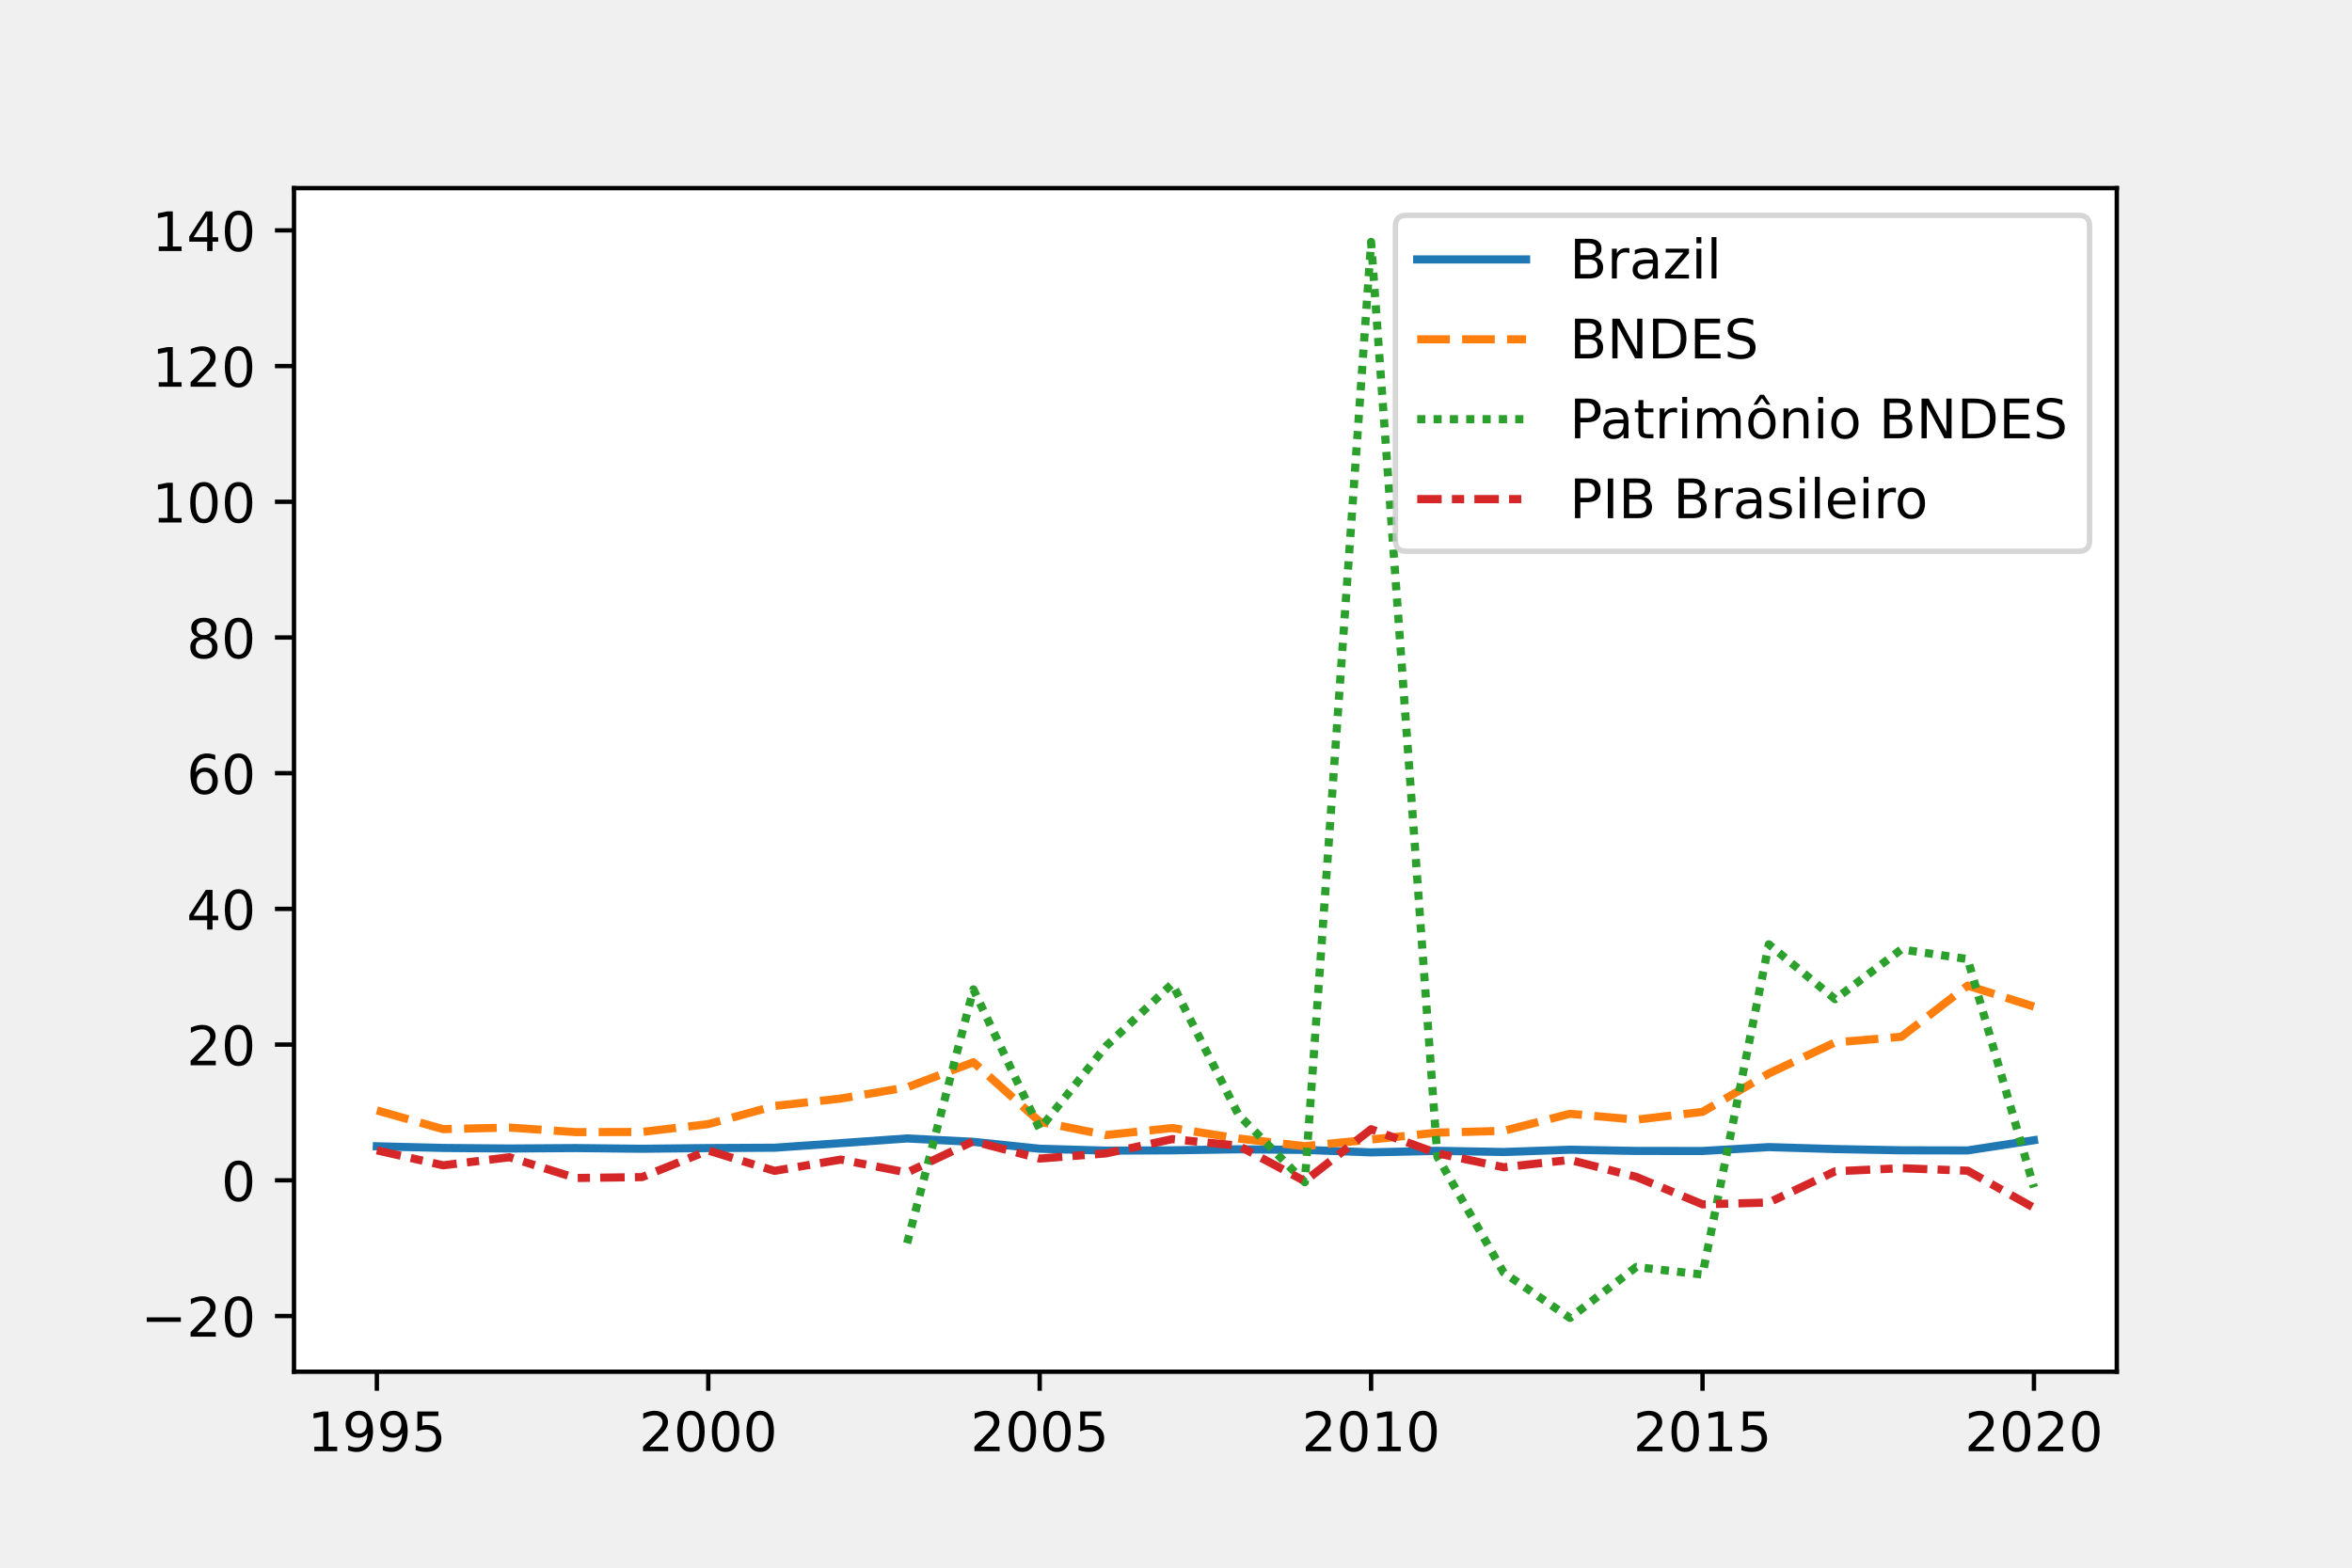
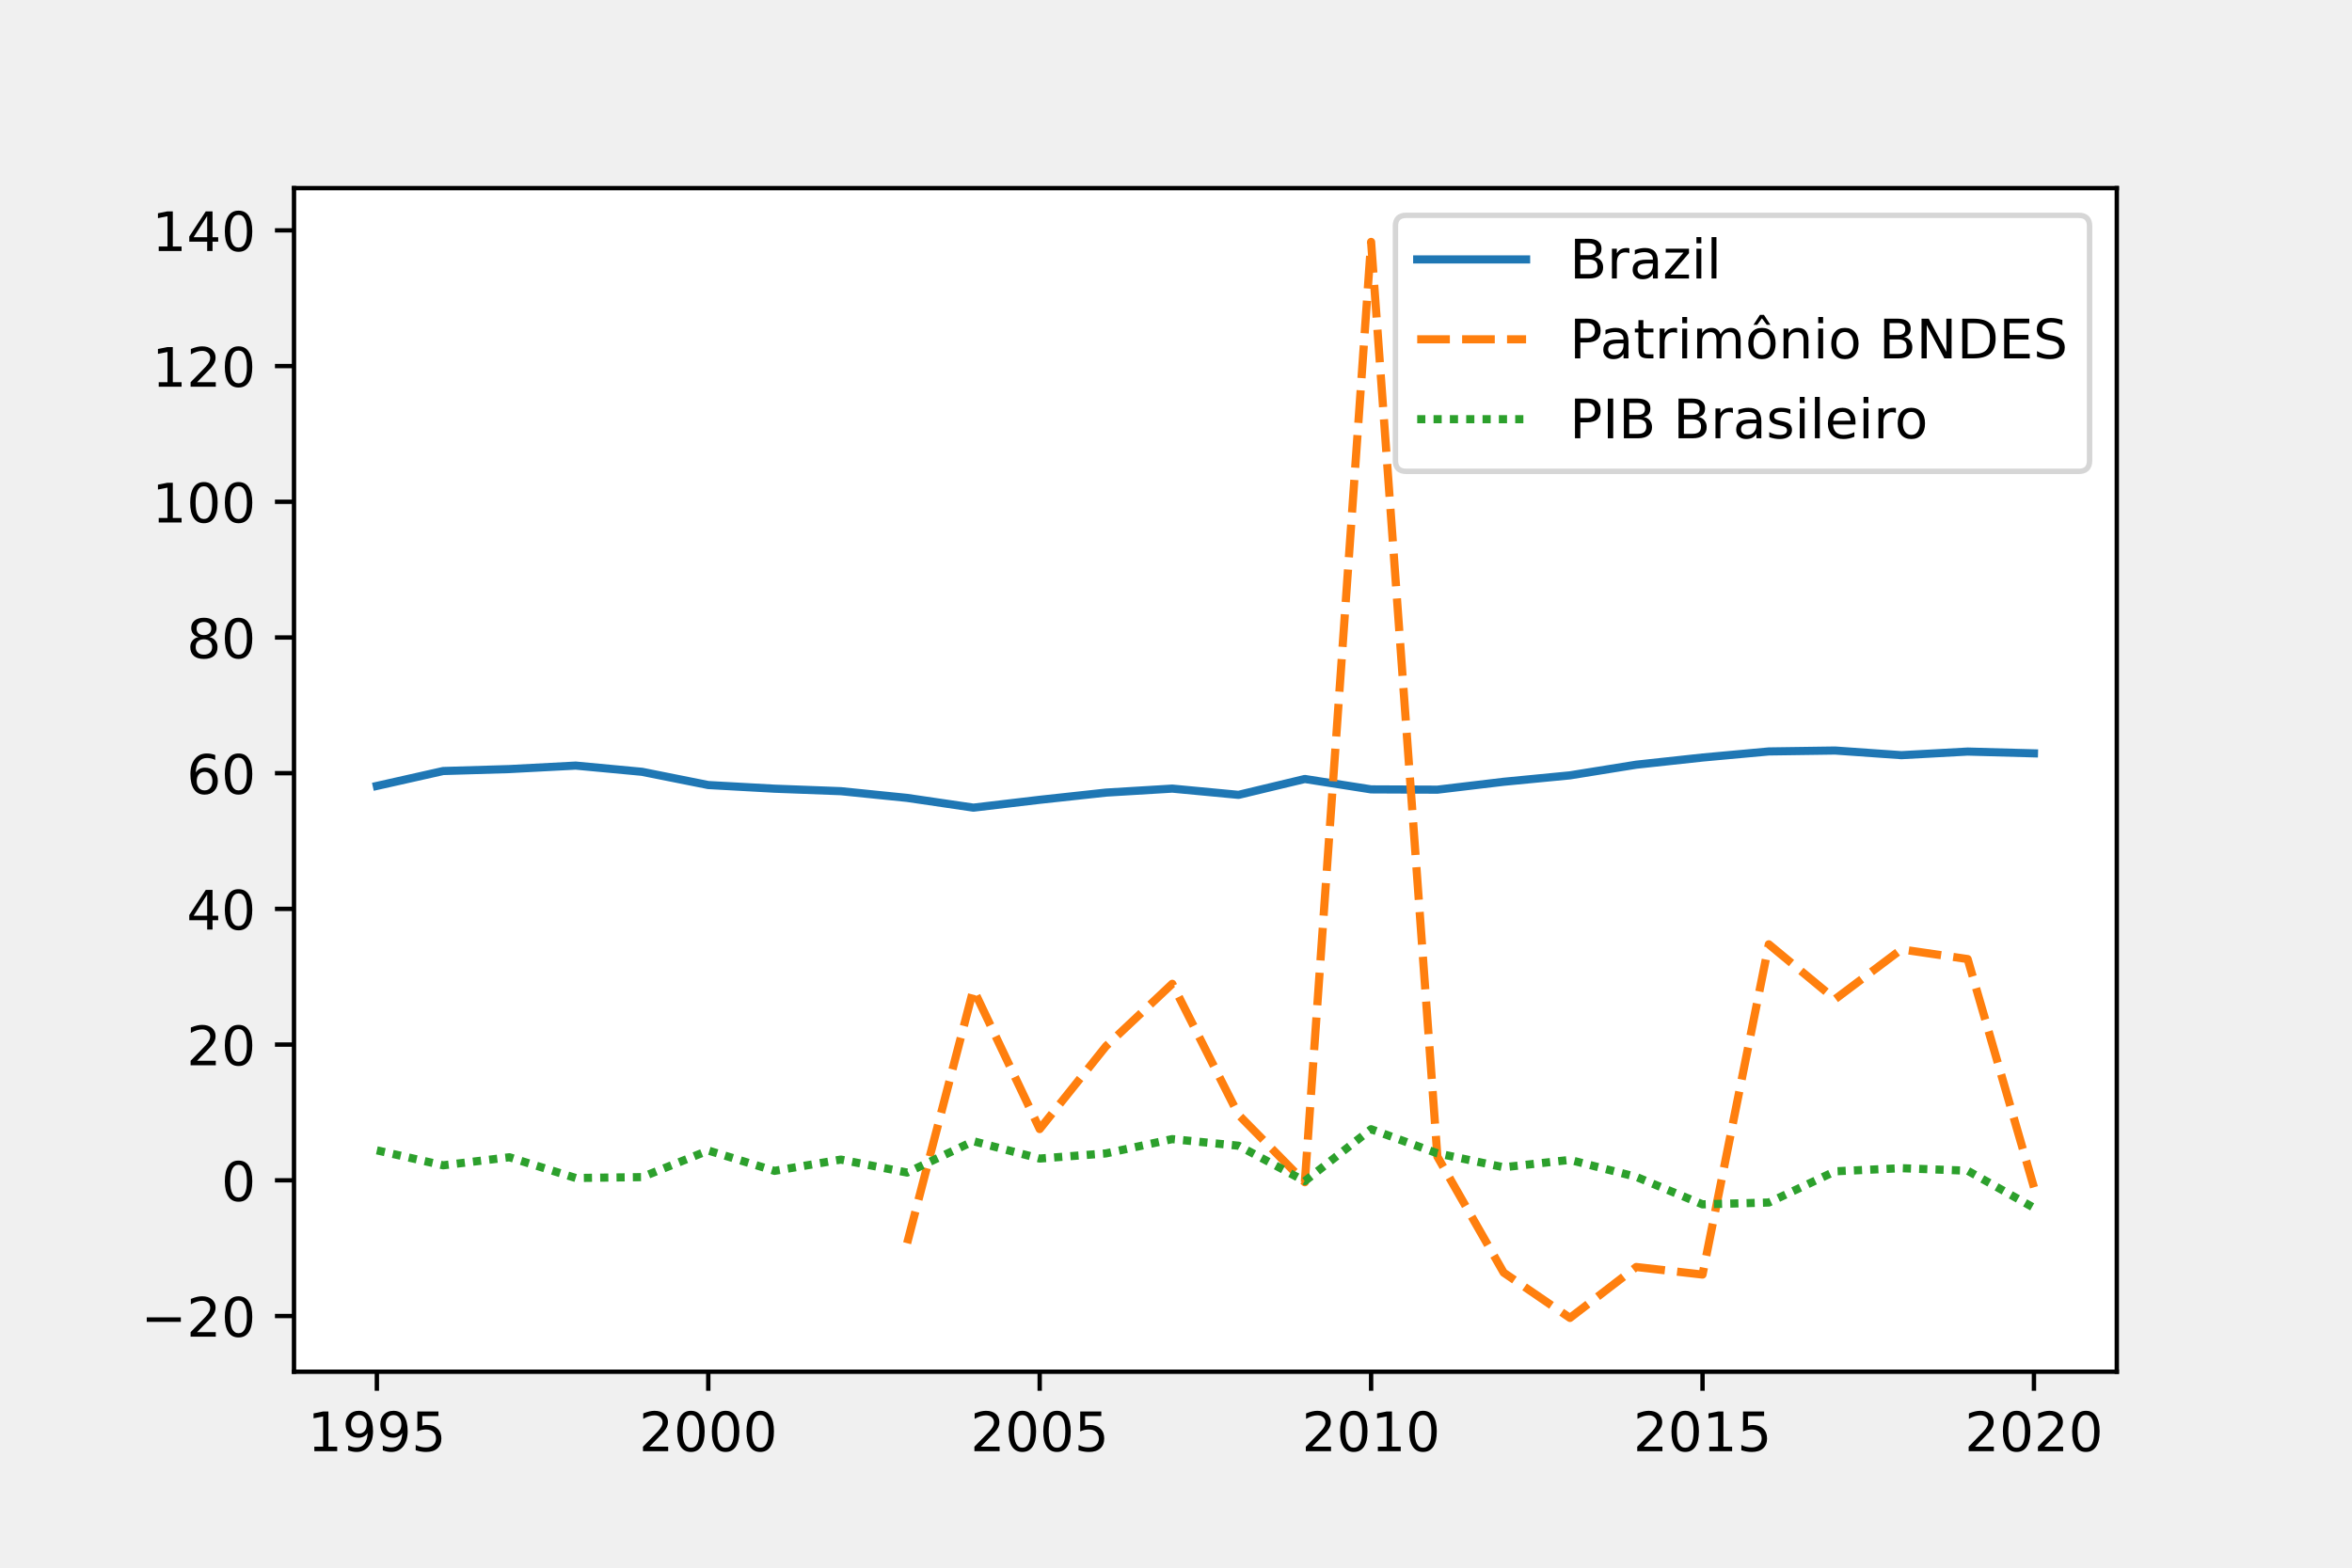
<svg xmlns="http://www.w3.org/2000/svg" xmlns:xlink="http://www.w3.org/1999/xlink" height="288pt" version="1.1" viewBox="0 0 432 288" width="432pt">
  <defs>
    <style type="text/css">*{stroke-linecap:butt;stroke-linejoin:round;}</style>
  </defs>
  <g id="figure_1">
    <g id="patch_1">
      <path d="M 0 288  L 432 288  L 432 0  L 0 0  z " style="fill:none;" />
    </g>
    <g id="axes_1">
      <g id="patch_2">
        <path d="M 54 252  L 388.8 252  L 388.8 34.56  L 54 34.56  z " style="fill:#ffffff;" />
      </g>
      <g id="matplotlib.axis_1">
        <g id="xtick_1">
          <g id="line2d_1">
            <defs>
-               <path d="M 0 0  L 0 3.5  " id="m66a1436bc4" style="stroke:#000000;stroke-width:0.8;" />
-             </defs>
-             <g>
-               <use style="stroke:#000000;stroke-width:0.8;" x="69.218" xlink:href="#m66a1436bc4" y="252" />
+               <path d="M 0 0  L 0 3.5  " id="m54a64e325c" style="stroke:#000000;stroke-width:0.8;" />
+             </defs>
+             <g>
+               <use style="stroke:#000000;stroke-width:0.8;" x="69.218" xlink:href="#m54a64e325c" y="252" />
            </g>
          </g>
          <g id="text_1">
            <g transform="translate(56.49318 266.5984)scale(0.1 -0.1)">
              <defs>
                <path d="M 12.406 8.297  L 28.516 8.297  L 28.516 63.922  L 10.984 60.406  L 10.984 69.391  L 28.422 72.906  L 38.281 72.906  L 38.281 8.297  L 54.391 8.297  L 54.391 0  L 12.406 0  z " id="DejaVuSans-49" />
                <path d="M 10.984 1.516  L 10.984 10.5  Q 14.703 8.734 18.5 7.812  Q 22.312 6.891 25.984 6.891  Q 35.75 6.891 40.891 13.453  Q 46.047 20.016 46.781 33.406  Q 43.953 29.203 39.594 26.953  Q 35.25 24.703 29.984 24.703  Q 19.047 24.703 12.672 31.312  Q 6.297 37.938 6.297 49.422  Q 6.297 60.641 12.938 67.422  Q 19.578 74.219 30.609 74.219  Q 43.266 74.219 49.922 64.516  Q 56.594 54.828 56.594 36.375  Q 56.594 19.141 48.406 8.859  Q 40.234 -1.422 26.422 -1.422  Q 22.703 -1.422 18.891 -0.688  Q 15.094 0.047 10.984 1.516  z M 30.609 32.422  Q 37.25 32.422 41.125 36.953  Q 45.016 41.5 45.016 49.422  Q 45.016 57.281 41.125 61.844  Q 37.25 66.406 30.609 66.406  Q 23.969 66.406 20.094 61.844  Q 16.219 57.281 16.219 49.422  Q 16.219 41.5 20.094 36.953  Q 23.969 32.422 30.609 32.422  z " id="DejaVuSans-57" />
                <path d="M 10.797 72.906  L 49.516 72.906  L 49.516 64.594  L 19.828 64.594  L 19.828 46.734  Q 21.969 47.469 24.109 47.828  Q 26.266 48.188 28.422 48.188  Q 40.625 48.188 47.75 41.5  Q 54.891 34.812 54.891 23.391  Q 54.891 11.625 47.562 5.094  Q 40.234 -1.422 26.906 -1.422  Q 22.312 -1.422 17.547 -0.641  Q 12.797 0.141 7.719 1.703  L 7.719 11.625  Q 12.109 9.234 16.797 8.062  Q 21.484 6.891 26.703 6.891  Q 35.156 6.891 40.078 11.328  Q 45.016 15.766 45.016 23.391  Q 45.016 31 40.078 35.438  Q 35.156 39.891 26.703 39.891  Q 22.75 39.891 18.812 39.016  Q 14.891 38.141 10.797 36.281  z " id="DejaVuSans-53" />
              </defs>
              <use xlink:href="#DejaVuSans-49" />
              <use x="63.623" xlink:href="#DejaVuSans-57" />
              <use x="127.246" xlink:href="#DejaVuSans-57" />
              <use x="190.869" xlink:href="#DejaVuSans-53" />
            </g>
          </g>
        </g>
        <g id="xtick_2">
          <g id="line2d_2">
            <g>
-               <use style="stroke:#000000;stroke-width:0.8;" x="130.091" xlink:href="#m66a1436bc4" y="252" />
+               <use style="stroke:#000000;stroke-width:0.8;" x="130.091" xlink:href="#m54a64e325c" y="252" />
            </g>
          </g>
          <g id="text_2">
            <g transform="translate(117.3659 266.5984)scale(0.1 -0.1)">
              <defs>
                <path d="M 19.188 8.297  L 53.609 8.297  L 53.609 0  L 7.328 0  L 7.328 8.297  Q 12.938 14.109 22.625 23.891  Q 32.328 33.688 34.812 36.531  Q 39.547 41.844 41.422 45.531  Q 43.312 49.219 43.312 52.781  Q 43.312 58.594 39.234 62.25  Q 35.156 65.922 28.609 65.922  Q 23.969 65.922 18.812 64.312  Q 13.672 62.703 7.812 59.422  L 7.812 69.391  Q 13.766 71.781 18.938 73  Q 24.125 74.219 28.422 74.219  Q 39.75 74.219 46.484 68.547  Q 53.219 62.891 53.219 53.422  Q 53.219 48.922 51.531 44.891  Q 49.859 40.875 45.406 35.406  Q 44.188 33.984 37.641 27.219  Q 31.109 20.453 19.188 8.297  z " id="DejaVuSans-50" />
                <path d="M 31.781 66.406  Q 24.172 66.406 20.328 58.906  Q 16.5 51.422 16.5 36.375  Q 16.5 21.391 20.328 13.891  Q 24.172 6.391 31.781 6.391  Q 39.453 6.391 43.281 13.891  Q 47.125 21.391 47.125 36.375  Q 47.125 51.422 43.281 58.906  Q 39.453 66.406 31.781 66.406  z M 31.781 74.219  Q 44.047 74.219 50.516 64.516  Q 56.984 54.828 56.984 36.375  Q 56.984 17.969 50.516 8.266  Q 44.047 -1.422 31.781 -1.422  Q 19.531 -1.422 13.062 8.266  Q 6.594 17.969 6.594 36.375  Q 6.594 54.828 13.062 64.516  Q 19.531 74.219 31.781 74.219  z " id="DejaVuSans-48" />
              </defs>
              <use xlink:href="#DejaVuSans-50" />
              <use x="63.623" xlink:href="#DejaVuSans-48" />
              <use x="127.246" xlink:href="#DejaVuSans-48" />
              <use x="190.869" xlink:href="#DejaVuSans-48" />
            </g>
          </g>
        </g>
        <g id="xtick_3">
          <g id="line2d_3">
            <g>
-               <use style="stroke:#000000;stroke-width:0.8;" x="190.964" xlink:href="#m66a1436bc4" y="252" />
+               <use style="stroke:#000000;stroke-width:0.8;" x="190.964" xlink:href="#m54a64e325c" y="252" />
            </g>
          </g>
          <g id="text_3">
            <g transform="translate(178.2386 266.5984)scale(0.1 -0.1)">
              <use xlink:href="#DejaVuSans-50" />
              <use x="63.623" xlink:href="#DejaVuSans-48" />
              <use x="127.246" xlink:href="#DejaVuSans-48" />
              <use x="190.869" xlink:href="#DejaVuSans-53" />
            </g>
          </g>
        </g>
        <g id="xtick_4">
          <g id="line2d_4">
            <g>
-               <use style="stroke:#000000;stroke-width:0.8;" x="251.836" xlink:href="#m66a1436bc4" y="252" />
+               <use style="stroke:#000000;stroke-width:0.8;" x="251.836" xlink:href="#m54a64e325c" y="252" />
            </g>
          </g>
          <g id="text_4">
            <g transform="translate(239.1114 266.5984)scale(0.1 -0.1)">
              <use xlink:href="#DejaVuSans-50" />
              <use x="63.623" xlink:href="#DejaVuSans-48" />
              <use x="127.246" xlink:href="#DejaVuSans-49" />
              <use x="190.869" xlink:href="#DejaVuSans-48" />
            </g>
          </g>
        </g>
        <g id="xtick_5">
          <g id="line2d_5">
            <g>
-               <use style="stroke:#000000;stroke-width:0.8;" x="312.709" xlink:href="#m66a1436bc4" y="252" />
+               <use style="stroke:#000000;stroke-width:0.8;" x="312.709" xlink:href="#m54a64e325c" y="252" />
            </g>
          </g>
          <g id="text_5">
            <g transform="translate(299.9841 266.5984)scale(0.1 -0.1)">
              <use xlink:href="#DejaVuSans-50" />
              <use x="63.623" xlink:href="#DejaVuSans-48" />
              <use x="127.246" xlink:href="#DejaVuSans-49" />
              <use x="190.869" xlink:href="#DejaVuSans-53" />
            </g>
          </g>
        </g>
        <g id="xtick_6">
          <g id="line2d_6">
            <g>
-               <use style="stroke:#000000;stroke-width:0.8;" x="373.582" xlink:href="#m66a1436bc4" y="252" />
+               <use style="stroke:#000000;stroke-width:0.8;" x="373.582" xlink:href="#m54a64e325c" y="252" />
            </g>
          </g>
          <g id="text_6">
            <g transform="translate(360.8568 266.5984)scale(0.1 -0.1)">
              <use xlink:href="#DejaVuSans-50" />
              <use x="63.623" xlink:href="#DejaVuSans-48" />
              <use x="127.246" xlink:href="#DejaVuSans-50" />
              <use x="190.869" xlink:href="#DejaVuSans-48" />
            </g>
          </g>
        </g>
      </g>
      <g id="matplotlib.axis_2">
        <g id="ytick_1">
          <g id="line2d_7">
            <defs>
-               <path d="M 0 0  L -3.5 0  " id="m589eb2201b" style="stroke:#000000;stroke-width:0.8;" />
-             </defs>
-             <g>
-               <use style="stroke:#000000;stroke-width:0.8;" x="54" xlink:href="#m589eb2201b" y="241.762" />
+               <path d="M 0 0  L -3.5 0  " id="m85b82dd17f" style="stroke:#000000;stroke-width:0.8;" />
+             </defs>
+             <g>
+               <use style="stroke:#000000;stroke-width:0.8;" x="54" xlink:href="#m85b82dd17f" y="241.762" />
            </g>
          </g>
          <g id="text_7">
            <g transform="translate(25.89531 245.5613)scale(0.1 -0.1)">
              <defs>
                <path d="M 10.594 35.5  L 73.188 35.5  L 73.188 27.203  L 10.594 27.203  z " id="DejaVuSans-8722" />
              </defs>
              <use xlink:href="#DejaVuSans-8722" />
              <use x="83.789" xlink:href="#DejaVuSans-50" />
              <use x="147.412" xlink:href="#DejaVuSans-48" />
            </g>
          </g>
        </g>
        <g id="ytick_2">
          <g id="line2d_8">
            <g>
-               <use style="stroke:#000000;stroke-width:0.8;" x="54" xlink:href="#m589eb2201b" y="216.832" />
+               <use style="stroke:#000000;stroke-width:0.8;" x="54" xlink:href="#m85b82dd17f" y="216.832" />
            </g>
          </g>
          <g id="text_8">
            <g transform="translate(40.6375 220.631)scale(0.1 -0.1)">
              <use xlink:href="#DejaVuSans-48" />
            </g>
          </g>
        </g>
        <g id="ytick_3">
          <g id="line2d_9">
            <g>
-               <use style="stroke:#000000;stroke-width:0.8;" x="54" xlink:href="#m589eb2201b" y="191.902" />
+               <use style="stroke:#000000;stroke-width:0.8;" x="54" xlink:href="#m85b82dd17f" y="191.902" />
            </g>
          </g>
          <g id="text_9">
            <g transform="translate(34.275 195.7008)scale(0.1 -0.1)">
              <use xlink:href="#DejaVuSans-50" />
              <use x="63.623" xlink:href="#DejaVuSans-48" />
            </g>
          </g>
        </g>
        <g id="ytick_4">
          <g id="line2d_10">
            <g>
-               <use style="stroke:#000000;stroke-width:0.8;" x="54" xlink:href="#m589eb2201b" y="166.971" />
+               <use style="stroke:#000000;stroke-width:0.8;" x="54" xlink:href="#m85b82dd17f" y="166.971" />
            </g>
          </g>
          <g id="text_10">
            <g transform="translate(34.275 170.7705)scale(0.1 -0.1)">
              <defs>
                <path d="M 37.797 64.312  L 12.891 25.391  L 37.797 25.391  z M 35.203 72.906  L 47.609 72.906  L 47.609 25.391  L 58.016 25.391  L 58.016 17.188  L 47.609 17.188  L 47.609 0  L 37.797 0  L 37.797 17.188  L 4.891 17.188  L 4.891 26.703  z " id="DejaVuSans-52" />
              </defs>
              <use xlink:href="#DejaVuSans-52" />
              <use x="63.623" xlink:href="#DejaVuSans-48" />
            </g>
          </g>
        </g>
        <g id="ytick_5">
          <g id="line2d_11">
            <g>
-               <use style="stroke:#000000;stroke-width:0.8;" x="54" xlink:href="#m589eb2201b" y="142.041" />
+               <use style="stroke:#000000;stroke-width:0.8;" x="54" xlink:href="#m85b82dd17f" y="142.041" />
            </g>
          </g>
          <g id="text_11">
            <g transform="translate(34.275 145.8402)scale(0.1 -0.1)">
              <defs>
                <path d="M 33.016 40.375  Q 26.375 40.375 22.484 35.828  Q 18.609 31.297 18.609 23.391  Q 18.609 15.531 22.484 10.953  Q 26.375 6.391 33.016 6.391  Q 39.656 6.391 43.531 10.953  Q 47.406 15.531 47.406 23.391  Q 47.406 31.297 43.531 35.828  Q 39.656 40.375 33.016 40.375  z M 52.594 71.297  L 52.594 62.312  Q 48.875 64.062 45.094 64.984  Q 41.312 65.922 37.594 65.922  Q 27.828 65.922 22.672 59.328  Q 17.531 52.734 16.797 39.406  Q 19.672 43.656 24.016 45.922  Q 28.375 48.188 33.594 48.188  Q 44.578 48.188 50.953 41.516  Q 57.328 34.859 57.328 23.391  Q 57.328 12.156 50.688 5.359  Q 44.047 -1.422 33.016 -1.422  Q 20.359 -1.422 13.672 8.266  Q 6.984 17.969 6.984 36.375  Q 6.984 53.656 15.188 63.938  Q 23.391 74.219 37.203 74.219  Q 40.922 74.219 44.703 73.484  Q 48.484 72.75 52.594 71.297  z " id="DejaVuSans-54" />
              </defs>
              <use xlink:href="#DejaVuSans-54" />
              <use x="63.623" xlink:href="#DejaVuSans-48" />
            </g>
          </g>
        </g>
        <g id="ytick_6">
          <g id="line2d_12">
            <g>
-               <use style="stroke:#000000;stroke-width:0.8;" x="54" xlink:href="#m589eb2201b" y="117.111" />
+               <use style="stroke:#000000;stroke-width:0.8;" x="54" xlink:href="#m85b82dd17f" y="117.111" />
            </g>
          </g>
          <g id="text_12">
            <g transform="translate(34.275 120.91)scale(0.1 -0.1)">
              <defs>
                <path d="M 31.781 34.625  Q 24.75 34.625 20.719 30.859  Q 16.703 27.094 16.703 20.516  Q 16.703 13.922 20.719 10.156  Q 24.75 6.391 31.781 6.391  Q 38.812 6.391 42.859 10.172  Q 46.922 13.969 46.922 20.516  Q 46.922 27.094 42.891 30.859  Q 38.875 34.625 31.781 34.625  z M 21.922 38.812  Q 15.578 40.375 12.031 44.719  Q 8.5 49.078 8.5 55.328  Q 8.5 64.062 14.719 69.141  Q 20.953 74.219 31.781 74.219  Q 42.672 74.219 48.875 69.141  Q 55.078 64.062 55.078 55.328  Q 55.078 49.078 51.531 44.719  Q 48 40.375 41.703 38.812  Q 48.828 37.156 52.797 32.312  Q 56.781 27.484 56.781 20.516  Q 56.781 9.906 50.312 4.234  Q 43.844 -1.422 31.781 -1.422  Q 19.734 -1.422 13.25 4.234  Q 6.781 9.906 6.781 20.516  Q 6.781 27.484 10.781 32.312  Q 14.797 37.156 21.922 38.812  z M 18.312 54.391  Q 18.312 48.734 21.844 45.562  Q 25.391 42.391 31.781 42.391  Q 38.141 42.391 41.719 45.562  Q 45.312 48.734 45.312 54.391  Q 45.312 60.062 41.719 63.234  Q 38.141 66.406 31.781 66.406  Q 25.391 66.406 21.844 63.234  Q 18.312 60.062 18.312 54.391  z " id="DejaVuSans-56" />
              </defs>
              <use xlink:href="#DejaVuSans-56" />
              <use x="63.623" xlink:href="#DejaVuSans-48" />
            </g>
          </g>
        </g>
        <g id="ytick_7">
          <g id="line2d_13">
            <g>
-               <use style="stroke:#000000;stroke-width:0.8;" x="54" xlink:href="#m589eb2201b" y="92.181" />
+               <use style="stroke:#000000;stroke-width:0.8;" x="54" xlink:href="#m85b82dd17f" y="92.181" />
            </g>
          </g>
          <g id="text_13">
            <g transform="translate(27.9125 95.97973)scale(0.1 -0.1)">
              <use xlink:href="#DejaVuSans-49" />
              <use x="63.623" xlink:href="#DejaVuSans-48" />
              <use x="127.246" xlink:href="#DejaVuSans-48" />
            </g>
          </g>
        </g>
        <g id="ytick_8">
          <g id="line2d_14">
            <g>
-               <use style="stroke:#000000;stroke-width:0.8;" x="54" xlink:href="#m589eb2201b" y="67.25" />
+               <use style="stroke:#000000;stroke-width:0.8;" x="54" xlink:href="#m85b82dd17f" y="67.25" />
            </g>
          </g>
          <g id="text_14">
            <g transform="translate(27.9125 71.04947)scale(0.1 -0.1)">
              <use xlink:href="#DejaVuSans-49" />
              <use x="63.623" xlink:href="#DejaVuSans-50" />
              <use x="127.246" xlink:href="#DejaVuSans-48" />
            </g>
          </g>
        </g>
        <g id="ytick_9">
          <g id="line2d_15">
            <g>
-               <use style="stroke:#000000;stroke-width:0.8;" x="54" xlink:href="#m589eb2201b" y="42.32" />
+               <use style="stroke:#000000;stroke-width:0.8;" x="54" xlink:href="#m85b82dd17f" y="42.32" />
            </g>
          </g>
          <g id="text_15">
            <g transform="translate(27.9125 46.11921)scale(0.1 -0.1)">
              <use xlink:href="#DejaVuSans-49" />
              <use x="63.623" xlink:href="#DejaVuSans-52" />
              <use x="127.246" xlink:href="#DejaVuSans-48" />
            </g>
          </g>
        </g>
      </g>
      <g id="line2d_16">
-         <path clip-path="url(#p025615cf7b)" d="M 69.218 210.585  L 81.393 210.888  L 93.567 210.992  L 105.742 210.911  L 117.916 211.041  L 130.091 210.91  L 142.265 210.847  L 154.44 210.007  L 166.615 209.144  L 178.789 209.77  L 190.964 211.034  L 203.138 211.384  L 215.313 211.326  L 227.487 211.138  L 239.662 211.251  L 251.836 211.701  L 264.011 211.419  L 276.185 211.636  L 288.36 211.214  L 300.535 211.44  L 312.709 211.448  L 324.884 210.735  L 337.058 211.097  L 349.233 211.322  L 361.407 211.345  L 373.582 209.47  " style="fill:none;stroke:#1f77b4;stroke-linecap:square;stroke-width:1.5;" />
+         <path clip-path="url(#p4fedbdafac)" d="M 69.218 144.383  L 81.393 141.644  L 93.567 141.286  L 105.742 140.647  L 117.916 141.787  L 130.091 144.22  L 142.265 144.891  L 154.44 145.347  L 166.615 146.581  L 178.789 148.373  L 190.964 146.932  L 203.138 145.608  L 215.313 144.875  L 227.487 146.024  L 239.662 143.107  L 251.836 145.017  L 264.011 145.072  L 276.185 143.62  L 288.36 142.441  L 300.535 140.482  L 312.709 139.164  L 324.884 138.048  L 337.058 137.879  L 349.233 138.734  L 361.407 138.07  L 373.582 138.398  " style="fill:none;stroke:#1f77b4;stroke-linecap:square;stroke-width:1.5;" />
      </g>
      <g id="line2d_17">
-         <path clip-path="url(#p025615cf7b)" d="M 69.218 203.991  L 81.393 207.432  L 93.567 207.143  L 105.742 207.98  L 117.916 207.947  L 130.091 206.512  L 142.265 203.179  L 154.44 201.812  L 166.615 199.751  L 178.789 195.145  L 190.964 206.063  L 203.138 208.518  L 215.313 207.231  L 227.487 209.158  L 239.662 210.565  L 251.836 209.337  L 264.011 208.072  L 276.185 207.752  L 288.36 204.615  L 300.535 205.7  L 312.709 204.26  L 324.884 197.203  L 337.058 191.505  L 349.233 190.464  L 361.407 181.069  L 373.582 184.921  " style="fill:none;stroke:#ff7f0e;stroke-dasharray:6,2.25;stroke-dashoffset:0;stroke-width:1.5;" />
+         <path clip-path="url(#p4fedbdafac)" d="M 166.615 228.39  L 178.789 181.755  L 190.964 207.421  L 203.138 192.201  L 215.313 180.735  L 227.487 204.805  L 239.662 217.187  L 251.836 44.444  L 264.011 212.483  L 276.185 233.792  L 288.36 242.116  L 300.535 232.759  L 312.709 234.152  L 324.884 173.48  L 337.058 183.56  L 349.233 174.409  L 361.407 176.19  L 373.582 218.121  " style="fill:none;stroke:#ff7f0e;stroke-dasharray:6,2.25;stroke-dashoffset:0;stroke-width:1.5;" />
      </g>
      <g id="line2d_18">
-         <path clip-path="url(#p025615cf7b)" d="M 166.615 228.39  L 178.789 181.755  L 190.964 207.421  L 203.138 192.201  L 215.313 180.735  L 227.487 204.805  L 239.662 217.187  L 251.836 44.444  L 264.011 212.483  L 276.185 233.792  L 288.36 242.116  L 300.535 232.759  L 312.709 234.152  L 324.884 173.48  L 337.058 183.56  L 349.233 174.409  L 361.407 176.19  L 373.582 218.121  " style="fill:none;stroke:#2ca02c;stroke-dasharray:1.5,1.5;stroke-dashoffset:0;stroke-width:1.5;" />
-       </g>
-       <g id="line2d_19">
-         <path clip-path="url(#p025615cf7b)" d="M 69.218 211.326  L 81.393 214.08  L 93.567 212.6  L 105.742 216.41  L 117.916 216.249  L 130.091 211.362  L 142.265 215.099  L 154.44 213.026  L 166.615 215.41  L 178.789 209.652  L 190.964 212.84  L 203.138 211.893  L 215.313 209.266  L 227.487 210.482  L 239.662 216.989  L 251.836 207.448  L 264.011 211.878  L 276.185 214.437  L 288.36 213.086  L 300.535 216.204  L 312.709 221.252  L 324.884 220.915  L 337.058 215.183  L 349.233 214.608  L 361.407 215.073  L 373.582 221.891  " style="fill:none;stroke:#d62728;stroke-dasharray:4.5,1.875,2.25,1.875;stroke-dashoffset:0;stroke-width:1.5;" />
-       </g>
+         <path clip-path="url(#p4fedbdafac)" d="M 69.218 211.326  L 81.393 214.08  L 93.567 212.6  L 105.742 216.41  L 117.916 216.249  L 130.091 211.362  L 142.265 215.099  L 154.44 213.026  L 166.615 215.41  L 178.789 209.652  L 190.964 212.84  L 203.138 211.893  L 215.313 209.266  L 227.487 210.482  L 239.662 216.989  L 251.836 207.448  L 264.011 211.878  L 276.185 214.437  L 288.36 213.086  L 300.535 216.204  L 312.709 221.252  L 324.884 220.915  L 337.058 215.183  L 349.233 214.608  L 361.407 215.073  L 373.582 221.891  " style="fill:none;stroke:#2ca02c;stroke-dasharray:1.5,1.5;stroke-dashoffset:0;stroke-width:1.5;" />
+       </g>
+       <g id="line2d_19" />
      <g id="line2d_20" />
      <g id="line2d_21" />
-       <g id="line2d_22" />
-       <g id="line2d_23" />
      <g id="patch_3">
        <path d="M 54 252  L 54 34.56  " style="fill:none;stroke:#000000;stroke-linecap:square;stroke-linejoin:miter;stroke-width:0.8;" />
      </g>
      <g id="patch_4">
        <path d="M 388.8 252  L 388.8 34.56  " style="fill:none;stroke:#000000;stroke-linecap:square;stroke-linejoin:miter;stroke-width:0.8;" />
      </g>
      <g id="patch_5">
        <path d="M 54 252  L 388.8 252  " style="fill:none;stroke:#000000;stroke-linecap:square;stroke-linejoin:miter;stroke-width:0.8;" />
      </g>
      <g id="patch_6">
        <path d="M 54 34.56  L 388.8 34.56  " style="fill:none;stroke:#000000;stroke-linecap:square;stroke-linejoin:miter;stroke-width:0.8;" />
      </g>
      <g id="legend_1">
        <g id="patch_7">
-           <path d="M 258.302 101.272  L 381.8 101.272  Q 383.8 101.272 383.8 99.272  L 383.8 41.56  Q 383.8 39.56 381.8 39.56  L 258.302 39.56  Q 256.302 39.56 256.302 41.56  L 256.302 99.272  Q 256.302 101.272 258.302 101.272  z " style="fill:#ffffff;opacity:0.8;stroke:#cccccc;stroke-linejoin:miter;" />
-         </g>
-         <g id="line2d_24">
+           <path d="M 258.302 86.594  L 381.8 86.594  Q 383.8 86.594 383.8 84.594  L 383.8 41.56  Q 383.8 39.56 381.8 39.56  L 258.302 39.56  Q 256.302 39.56 256.302 41.56  L 256.302 84.594  Q 256.302 86.594 258.302 86.594  z " style="fill:#ffffff;opacity:0.8;stroke:#cccccc;stroke-linejoin:miter;" />
+         </g>
+         <g id="line2d_22">
          <path d="M 260.302 47.658  L 280.302 47.658  " style="fill:none;stroke:#1f77b4;stroke-linecap:square;stroke-width:1.5;" />
        </g>
-         <g id="line2d_25" />
+         <g id="line2d_23" />
        <g id="text_16">
          <g transform="translate(288.3016 51.15844)scale(0.1 -0.1)">
            <defs>
              <path d="M 19.672 34.812  L 19.672 8.109  L 35.5 8.109  Q 43.453 8.109 47.281 11.406  Q 51.125 14.703 51.125 21.484  Q 51.125 28.328 47.281 31.562  Q 43.453 34.812 35.5 34.812  z M 19.672 64.797  L 19.672 42.828  L 34.281 42.828  Q 41.5 42.828 45.031 45.531  Q 48.578 48.25 48.578 53.812  Q 48.578 59.328 45.031 62.062  Q 41.5 64.797 34.281 64.797  z M 9.812 72.906  L 35.016 72.906  Q 46.297 72.906 52.391 68.219  Q 58.5 63.531 58.5 54.891  Q 58.5 48.188 55.375 44.234  Q 52.25 40.281 46.188 39.312  Q 53.469 37.75 57.5 32.781  Q 61.531 27.828 61.531 20.406  Q 61.531 10.641 54.891 5.312  Q 48.25 0 35.984 0  L 9.812 0  z " id="DejaVuSans-66" />
              <path d="M 41.109 46.297  Q 39.594 47.172 37.812 47.578  Q 36.031 48 33.891 48  Q 26.266 48 22.188 43.047  Q 18.109 38.094 18.109 28.812  L 18.109 0  L 9.078 0  L 9.078 54.688  L 18.109 54.688  L 18.109 46.188  Q 20.953 51.172 25.484 53.578  Q 30.031 56 36.531 56  Q 37.453 56 38.578 55.875  Q 39.703 55.766 41.062 55.516  z " id="DejaVuSans-114" />
              <path d="M 34.281 27.484  Q 23.391 27.484 19.188 25  Q 14.984 22.516 14.984 16.5  Q 14.984 11.719 18.141 8.906  Q 21.297 6.109 26.703 6.109  Q 34.188 6.109 38.703 11.406  Q 43.219 16.703 43.219 25.484  L 43.219 27.484  z M 52.203 31.203  L 52.203 0  L 43.219 0  L 43.219 8.297  Q 40.141 3.328 35.547 0.953  Q 30.953 -1.422 24.312 -1.422  Q 15.922 -1.422 10.953 3.297  Q 6 8.016 6 15.922  Q 6 25.141 12.172 29.828  Q 18.359 34.516 30.609 34.516  L 43.219 34.516  L 43.219 35.406  Q 43.219 41.609 39.141 45  Q 35.062 48.391 27.688 48.391  Q 23 48.391 18.547 47.266  Q 14.109 46.141 10.016 43.891  L 10.016 52.203  Q 14.938 54.109 19.578 55.047  Q 24.219 56 28.609 56  Q 40.484 56 46.344 49.844  Q 52.203 43.703 52.203 31.203  z " id="DejaVuSans-97" />
              <path d="M 5.516 54.688  L 48.188 54.688  L 48.188 46.484  L 14.406 7.172  L 48.188 7.172  L 48.188 0  L 4.297 0  L 4.297 8.203  L 38.094 47.516  L 5.516 47.516  z " id="DejaVuSans-122" />
              <path d="M 9.422 54.688  L 18.406 54.688  L 18.406 0  L 9.422 0  z M 9.422 75.984  L 18.406 75.984  L 18.406 64.594  L 9.422 64.594  z " id="DejaVuSans-105" />
              <path d="M 9.422 75.984  L 18.406 75.984  L 18.406 0  L 9.422 0  z " id="DejaVuSans-108" />
            </defs>
            <use xlink:href="#DejaVuSans-66" />
            <use x="68.604" xlink:href="#DejaVuSans-114" />
            <use x="109.717" xlink:href="#DejaVuSans-97" />
            <use x="170.996" xlink:href="#DejaVuSans-122" />
            <use x="223.486" xlink:href="#DejaVuSans-105" />
            <use x="251.27" xlink:href="#DejaVuSans-108" />
          </g>
        </g>
-         <g id="line2d_26">
+         <g id="line2d_24">
          <path d="M 260.302 62.337  L 280.302 62.337  " style="fill:none;stroke:#ff7f0e;stroke-dasharray:6,2.25;stroke-dashoffset:0;stroke-width:1.5;" />
        </g>
-         <g id="line2d_27" />
+         <g id="line2d_25" />
        <g id="text_17">
          <g transform="translate(288.3016 65.83656)scale(0.1 -0.1)">
-             <defs>
-               <path d="M 9.812 72.906  L 23.094 72.906  L 55.422 11.922  L 55.422 72.906  L 64.984 72.906  L 64.984 0  L 51.703 0  L 19.391 60.984  L 19.391 0  L 9.812 0  z " id="DejaVuSans-78" />
-               <path d="M 19.672 64.797  L 19.672 8.109  L 31.594 8.109  Q 46.688 8.109 53.688 14.938  Q 60.688 21.781 60.688 36.531  Q 60.688 51.172 53.688 57.984  Q 46.688 64.797 31.594 64.797  z M 9.812 72.906  L 30.078 72.906  Q 51.266 72.906 61.172 64.094  Q 71.094 55.281 71.094 36.531  Q 71.094 17.672 61.125 8.828  Q 51.172 0 30.078 0  L 9.812 0  z " id="DejaVuSans-68" />
-               <path d="M 9.812 72.906  L 55.906 72.906  L 55.906 64.594  L 19.672 64.594  L 19.672 43.016  L 54.391 43.016  L 54.391 34.719  L 19.672 34.719  L 19.672 8.297  L 56.781 8.297  L 56.781 0  L 9.812 0  z " id="DejaVuSans-69" />
-               <path d="M 53.516 70.516  L 53.516 60.891  Q 47.906 63.578 42.922 64.891  Q 37.938 66.219 33.297 66.219  Q 25.25 66.219 20.875 63.094  Q 16.5 59.969 16.5 54.203  Q 16.5 49.359 19.406 46.891  Q 22.312 44.438 30.422 42.922  L 36.375 41.703  Q 47.406 39.594 52.656 34.297  Q 57.906 29 57.906 20.125  Q 57.906 9.516 50.797 4.047  Q 43.703 -1.422 29.984 -1.422  Q 24.812 -1.422 18.969 -0.25  Q 13.141 0.922 6.891 3.219  L 6.891 13.375  Q 12.891 10.016 18.656 8.297  Q 24.422 6.594 29.984 6.594  Q 38.422 6.594 43.016 9.906  Q 47.609 13.234 47.609 19.391  Q 47.609 24.75 44.312 27.781  Q 41.016 30.812 33.5 32.328  L 27.484 33.5  Q 16.453 35.688 11.516 40.375  Q 6.594 45.062 6.594 53.422  Q 6.594 63.094 13.406 68.656  Q 20.219 74.219 32.172 74.219  Q 37.312 74.219 42.625 73.281  Q 47.953 72.359 53.516 70.516  z " id="DejaVuSans-83" />
-             </defs>
-             <use xlink:href="#DejaVuSans-66" />
-             <use x="68.604" xlink:href="#DejaVuSans-78" />
-             <use x="143.408" xlink:href="#DejaVuSans-68" />
-             <use x="220.41" xlink:href="#DejaVuSans-69" />
-             <use x="283.594" xlink:href="#DejaVuSans-83" />
-           </g>
-         </g>
-         <g id="line2d_28">
-           <path d="M 260.302 77.015  L 280.302 77.015  " style="fill:none;stroke:#2ca02c;stroke-dasharray:1.5,1.5;stroke-dashoffset:0;stroke-width:1.5;" />
-         </g>
-         <g id="line2d_29" />
-         <g id="text_18">
-           <g transform="translate(288.3016 80.51469)scale(0.1 -0.1)">
            <defs>
              <path d="M 19.672 64.797  L 19.672 37.406  L 32.078 37.406  Q 38.969 37.406 42.719 40.969  Q 46.484 44.531 46.484 51.125  Q 46.484 57.672 42.719 61.234  Q 38.969 64.797 32.078 64.797  z M 9.812 72.906  L 32.078 72.906  Q 44.344 72.906 50.609 67.359  Q 56.891 61.812 56.891 51.125  Q 56.891 40.328 50.609 34.812  Q 44.344 29.297 32.078 29.297  L 19.672 29.297  L 19.672 0  L 9.812 0  z " id="DejaVuSans-80" />
              <path d="M 18.312 70.219  L 18.312 54.688  L 36.812 54.688  L 36.812 47.703  L 18.312 47.703  L 18.312 18.016  Q 18.312 11.328 20.141 9.422  Q 21.969 7.516 27.594 7.516  L 36.812 7.516  L 36.812 0  L 27.594 0  Q 17.188 0 13.234 3.875  Q 9.281 7.766 9.281 18.016  L 9.281 47.703  L 2.688 47.703  L 2.688 54.688  L 9.281 54.688  L 9.281 70.219  z " id="DejaVuSans-116" />
              <path d="M 52 44.188  Q 55.375 50.25 60.062 53.125  Q 64.75 56 71.094 56  Q 79.641 56 84.281 50.016  Q 88.922 44.047 88.922 33.016  L 88.922 0  L 79.891 0  L 79.891 32.719  Q 79.891 40.578 77.094 44.375  Q 74.312 48.188 68.609 48.188  Q 61.625 48.188 57.562 43.547  Q 53.516 38.922 53.516 30.906  L 53.516 0  L 44.484 0  L 44.484 32.719  Q 44.484 40.625 41.703 44.406  Q 38.922 48.188 33.109 48.188  Q 26.219 48.188 22.156 43.531  Q 18.109 38.875 18.109 30.906  L 18.109 0  L 9.078 0  L 9.078 54.688  L 18.109 54.688  L 18.109 46.188  Q 21.188 51.219 25.484 53.609  Q 29.781 56 35.688 56  Q 41.656 56 45.828 52.969  Q 50 49.953 52 44.188  z " id="DejaVuSans-109" />
              <path d="M 30.609 48.391  Q 23.391 48.391 19.188 42.75  Q 14.984 37.109 14.984 27.297  Q 14.984 17.484 19.156 11.844  Q 23.344 6.203 30.609 6.203  Q 37.797 6.203 41.984 11.859  Q 46.188 17.531 46.188 27.297  Q 46.188 37.016 41.984 42.703  Q 37.797 48.391 30.609 48.391  z M 30.609 56  Q 42.328 56 49.016 48.375  Q 55.719 40.766 55.719 27.297  Q 55.719 13.875 49.016 6.219  Q 42.328 -1.422 30.609 -1.422  Q 18.844 -1.422 12.172 6.219  Q 5.516 13.875 5.516 27.297  Q 5.516 40.766 12.172 48.375  Q 18.844 56 30.609 56  z M 27 79.984  L 34.234 79.984  L 46.188 61.625  L 39.406 61.625  L 30.609 73.578  L 21.828 61.625  L 15.047 61.625  z " id="DejaVuSans-244" />
              <path d="M 54.891 33.016  L 54.891 0  L 45.906 0  L 45.906 32.719  Q 45.906 40.484 42.875 44.328  Q 39.844 48.188 33.797 48.188  Q 26.516 48.188 22.312 43.547  Q 18.109 38.922 18.109 30.906  L 18.109 0  L 9.078 0  L 9.078 54.688  L 18.109 54.688  L 18.109 46.188  Q 21.344 51.125 25.703 53.562  Q 30.078 56 35.797 56  Q 45.219 56 50.047 50.172  Q 54.891 44.344 54.891 33.016  z " id="DejaVuSans-110" />
              <path d="M 30.609 48.391  Q 23.391 48.391 19.188 42.75  Q 14.984 37.109 14.984 27.297  Q 14.984 17.484 19.156 11.844  Q 23.344 6.203 30.609 6.203  Q 37.797 6.203 41.984 11.859  Q 46.188 17.531 46.188 27.297  Q 46.188 37.016 41.984 42.703  Q 37.797 48.391 30.609 48.391  z M 30.609 56  Q 42.328 56 49.016 48.375  Q 55.719 40.766 55.719 27.297  Q 55.719 13.875 49.016 6.219  Q 42.328 -1.422 30.609 -1.422  Q 18.844 -1.422 12.172 6.219  Q 5.516 13.875 5.516 27.297  Q 5.516 40.766 12.172 48.375  Q 18.844 56 30.609 56  z " id="DejaVuSans-111" />
              <path id="DejaVuSans-32" />
+               <path d="M 9.812 72.906  L 23.094 72.906  L 55.422 11.922  L 55.422 72.906  L 64.984 72.906  L 64.984 0  L 51.703 0  L 19.391 60.984  L 19.391 0  L 9.812 0  z " id="DejaVuSans-78" />
+               <path d="M 19.672 64.797  L 19.672 8.109  L 31.594 8.109  Q 46.688 8.109 53.688 14.938  Q 60.688 21.781 60.688 36.531  Q 60.688 51.172 53.688 57.984  Q 46.688 64.797 31.594 64.797  z M 9.812 72.906  L 30.078 72.906  Q 51.266 72.906 61.172 64.094  Q 71.094 55.281 71.094 36.531  Q 71.094 17.672 61.125 8.828  Q 51.172 0 30.078 0  L 9.812 0  z " id="DejaVuSans-68" />
+               <path d="M 9.812 72.906  L 55.906 72.906  L 55.906 64.594  L 19.672 64.594  L 19.672 43.016  L 54.391 43.016  L 54.391 34.719  L 19.672 34.719  L 19.672 8.297  L 56.781 8.297  L 56.781 0  L 9.812 0  z " id="DejaVuSans-69" />
+               <path d="M 53.516 70.516  L 53.516 60.891  Q 47.906 63.578 42.922 64.891  Q 37.938 66.219 33.297 66.219  Q 25.25 66.219 20.875 63.094  Q 16.5 59.969 16.5 54.203  Q 16.5 49.359 19.406 46.891  Q 22.312 44.438 30.422 42.922  L 36.375 41.703  Q 47.406 39.594 52.656 34.297  Q 57.906 29 57.906 20.125  Q 57.906 9.516 50.797 4.047  Q 43.703 -1.422 29.984 -1.422  Q 24.812 -1.422 18.969 -0.25  Q 13.141 0.922 6.891 3.219  L 6.891 13.375  Q 12.891 10.016 18.656 8.297  Q 24.422 6.594 29.984 6.594  Q 38.422 6.594 43.016 9.906  Q 47.609 13.234 47.609 19.391  Q 47.609 24.75 44.312 27.781  Q 41.016 30.812 33.5 32.328  L 27.484 33.5  Q 16.453 35.688 11.516 40.375  Q 6.594 45.062 6.594 53.422  Q 6.594 63.094 13.406 68.656  Q 20.219 74.219 32.172 74.219  Q 37.312 74.219 42.625 73.281  Q 47.953 72.359 53.516 70.516  z " id="DejaVuSans-83" />
            </defs>
            <use xlink:href="#DejaVuSans-80" />
            <use x="55.803" xlink:href="#DejaVuSans-97" />
            <use x="117.082" xlink:href="#DejaVuSans-116" />
            <use x="156.291" xlink:href="#DejaVuSans-114" />
            <use x="197.404" xlink:href="#DejaVuSans-105" />
            <use x="225.188" xlink:href="#DejaVuSans-109" />
            <use x="322.6" xlink:href="#DejaVuSans-244" />
            <use x="383.781" xlink:href="#DejaVuSans-110" />
            <use x="447.16" xlink:href="#DejaVuSans-105" />
            <use x="474.943" xlink:href="#DejaVuSans-111" />
            <use x="536.125" xlink:href="#DejaVuSans-32" />
            <use x="567.912" xlink:href="#DejaVuSans-66" />
            <use x="636.516" xlink:href="#DejaVuSans-78" />
            <use x="711.32" xlink:href="#DejaVuSans-68" />
            <use x="788.322" xlink:href="#DejaVuSans-69" />
            <use x="851.506" xlink:href="#DejaVuSans-83" />
          </g>
        </g>
-         <g id="line2d_30">
-           <path d="M 260.302 91.693  L 280.302 91.693  " style="fill:none;stroke:#d62728;stroke-dasharray:4.5,1.875,2.25,1.875;stroke-dashoffset:0;stroke-width:1.5;" />
-         </g>
-         <g id="line2d_31" />
-         <g id="text_19">
-           <g transform="translate(288.3016 95.19281)scale(0.1 -0.1)">
+         <g id="line2d_26">
+           <path d="M 260.302 77.015  L 280.302 77.015  " style="fill:none;stroke:#2ca02c;stroke-dasharray:1.5,1.5;stroke-dashoffset:0;stroke-width:1.5;" />
+         </g>
+         <g id="line2d_27" />
+         <g id="text_18">
+           <g transform="translate(288.3016 80.51469)scale(0.1 -0.1)">
            <defs>
              <path d="M 9.812 72.906  L 19.672 72.906  L 19.672 0  L 9.812 0  z " id="DejaVuSans-73" />
              <path d="M 44.281 53.078  L 44.281 44.578  Q 40.484 46.531 36.375 47.5  Q 32.281 48.484 27.875 48.484  Q 21.188 48.484 17.844 46.438  Q 14.5 44.391 14.5 40.281  Q 14.5 37.156 16.891 35.375  Q 19.281 33.594 26.516 31.984  L 29.594 31.297  Q 39.156 29.25 43.188 25.516  Q 47.219 21.781 47.219 15.094  Q 47.219 7.469 41.188 3.016  Q 35.156 -1.422 24.609 -1.422  Q 20.219 -1.422 15.453 -0.562  Q 10.688 0.297 5.422 2  L 5.422 11.281  Q 10.406 8.688 15.234 7.391  Q 20.062 6.109 24.812 6.109  Q 31.156 6.109 34.562 8.281  Q 37.984 10.453 37.984 14.406  Q 37.984 18.062 35.516 20.016  Q 33.062 21.969 24.703 23.781  L 21.578 24.516  Q 13.234 26.266 9.516 29.906  Q 5.812 33.547 5.812 39.891  Q 5.812 47.609 11.281 51.797  Q 16.75 56 26.812 56  Q 31.781 56 36.172 55.266  Q 40.578 54.547 44.281 53.078  z " id="DejaVuSans-115" />
              <path d="M 56.203 29.594  L 56.203 25.203  L 14.891 25.203  Q 15.484 15.922 20.484 11.062  Q 25.484 6.203 34.422 6.203  Q 39.594 6.203 44.453 7.469  Q 49.312 8.734 54.109 11.281  L 54.109 2.781  Q 49.266 0.734 44.188 -0.344  Q 39.109 -1.422 33.891 -1.422  Q 20.797 -1.422 13.156 6.188  Q 5.516 13.812 5.516 26.812  Q 5.516 40.234 12.766 48.109  Q 20.016 56 32.328 56  Q 43.359 56 49.781 48.891  Q 56.203 41.797 56.203 29.594  z M 47.219 32.234  Q 47.125 39.594 43.094 43.984  Q 39.062 48.391 32.422 48.391  Q 24.906 48.391 20.391 44.141  Q 15.875 39.891 15.188 32.172  z " id="DejaVuSans-101" />
            </defs>
            <use xlink:href="#DejaVuSans-80" />
            <use x="60.303" xlink:href="#DejaVuSans-73" />
            <use x="89.795" xlink:href="#DejaVuSans-66" />
            <use x="158.398" xlink:href="#DejaVuSans-32" />
            <use x="190.186" xlink:href="#DejaVuSans-66" />
            <use x="258.789" xlink:href="#DejaVuSans-114" />
            <use x="299.902" xlink:href="#DejaVuSans-97" />
            <use x="361.182" xlink:href="#DejaVuSans-115" />
            <use x="413.281" xlink:href="#DejaVuSans-105" />
            <use x="441.064" xlink:href="#DejaVuSans-108" />
            <use x="468.848" xlink:href="#DejaVuSans-101" />
            <use x="530.371" xlink:href="#DejaVuSans-105" />
            <use x="558.154" xlink:href="#DejaVuSans-114" />
            <use x="597.018" xlink:href="#DejaVuSans-111" />
          </g>
        </g>
      </g>
    </g>
  </g>
  <defs>
-     <clipPath id="p025615cf7b">
+     <clipPath id="p4fedbdafac">
      <rect height="217.44" width="334.8" x="54" y="34.56" />
    </clipPath>
  </defs>
</svg>
